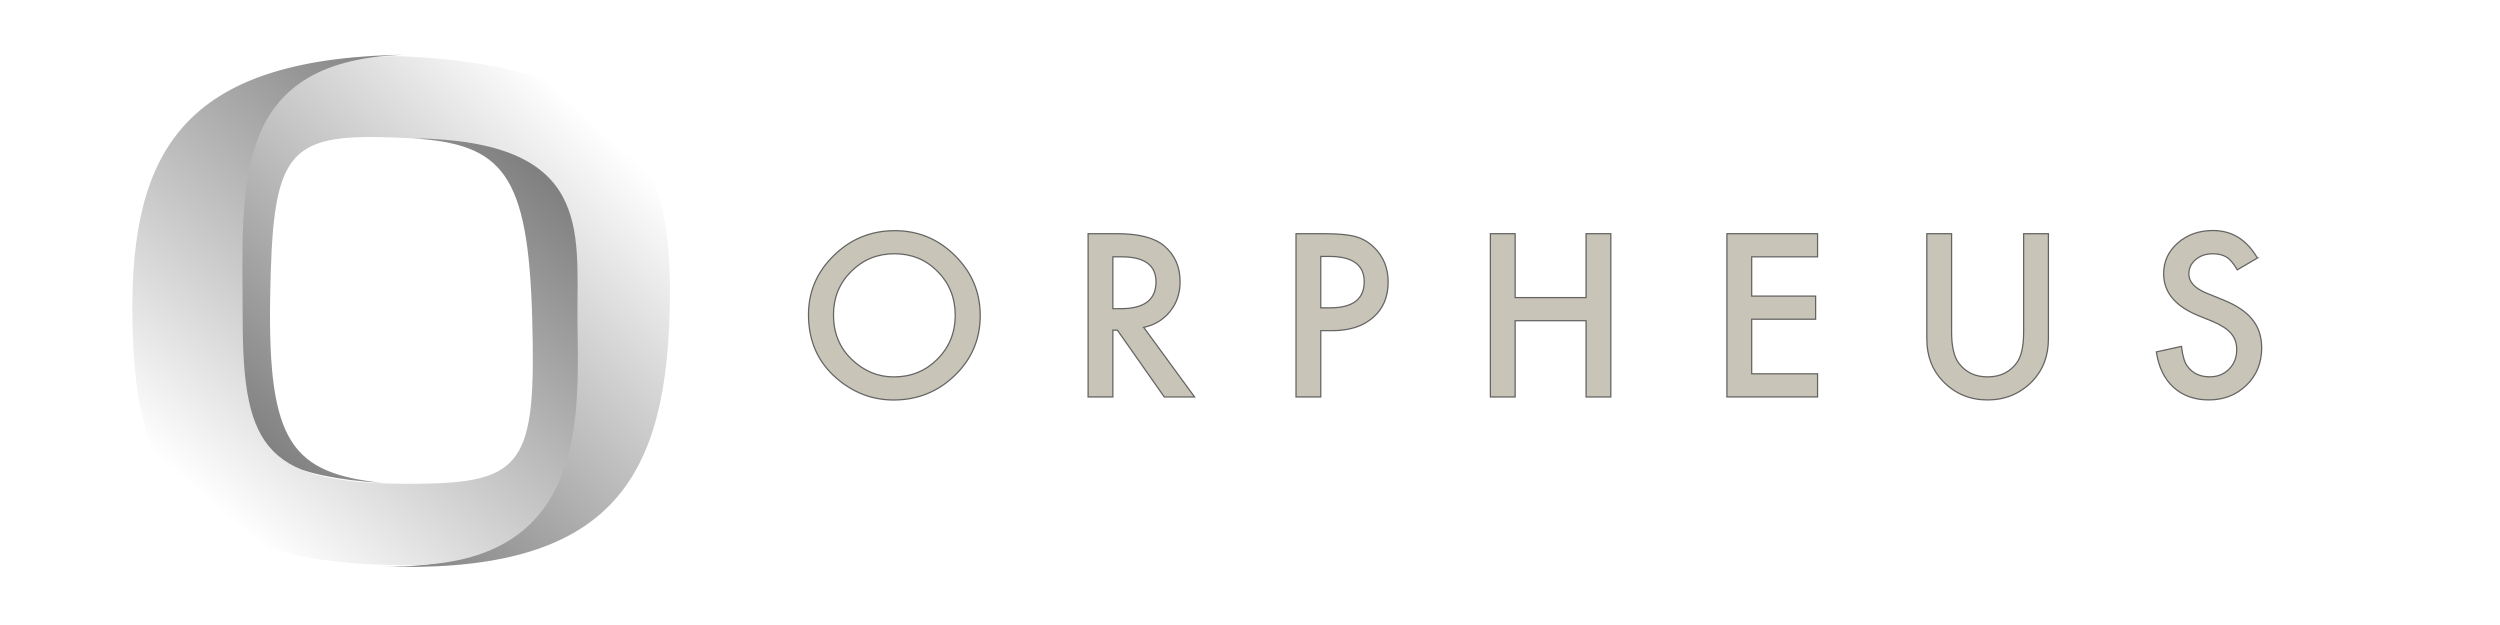
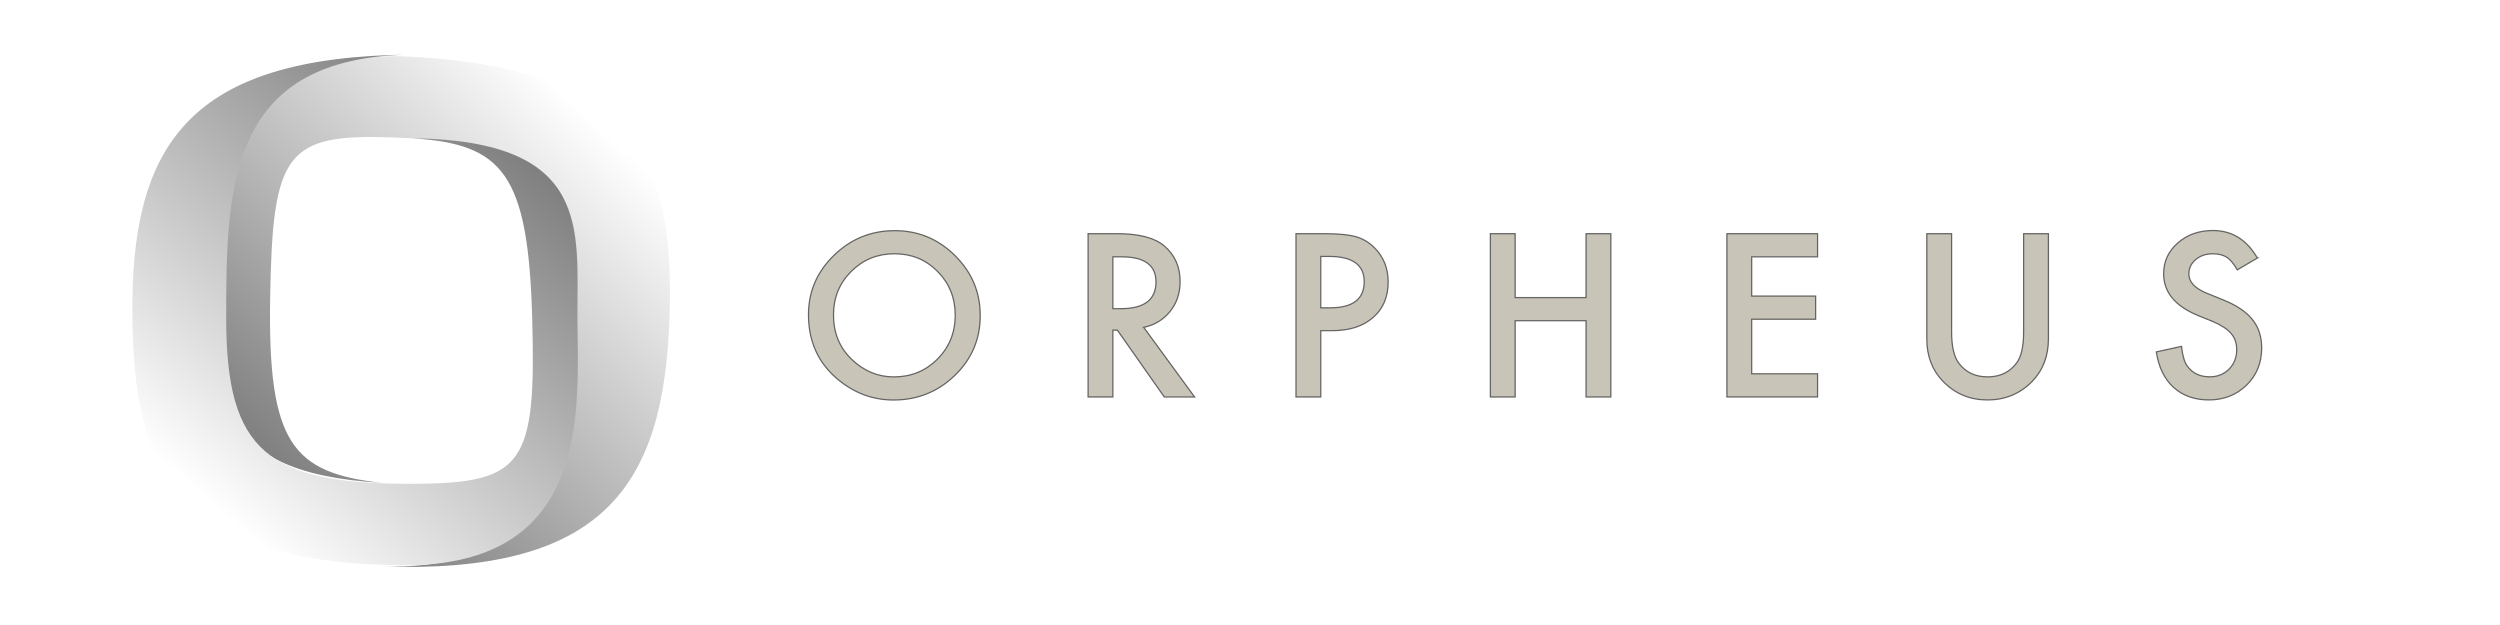
<svg xmlns="http://www.w3.org/2000/svg" xmlns:xlink="http://www.w3.org/1999/xlink" width="200mm" height="50mm" viewBox="0 0 200 50" version="1.1" id="svg5681" xml:space="preserve">
  <defs id="defs5678">
    <linearGradient id="linearGradient947">
      <stop stop-color="#fff" offset="0" id="stop945" />
      <stop offset="1" id="stop943" style="stop-color:#2c2c2c;stop-opacity:1;" />
    </linearGradient>
    <linearGradient id="linearGradient8385">
      <stop stop-color="#fff" offset="0" id="stop239" />
      <stop offset="1" id="stop237" style="stop-color:#2a2a2a;stop-opacity:1;" />
    </linearGradient>
    <linearGradient id="linearGradient3002" x1="-553.27" x2="-666.12" y1="525.91" y2="413.05" gradientTransform="matrix(-1.15967,0,0,0.9987,-614.1896,-388.8399)" gradientUnits="userSpaceOnUse" xlink:href="#linearGradient8385" />
    <linearGradient id="linearGradient3005" x1="-666.12" x2="-553.27" y1="413.04" y2="525.91" gradientTransform="matrix(-1.15967,0,0,0.9987,-614.1896,-388.8399)" gradientUnits="userSpaceOnUse" xlink:href="#linearGradient947" />
    <linearGradient xlink:href="#linearGradient8385" id="linearGradient5351" gradientUnits="userSpaceOnUse" gradientTransform="matrix(-1.15967,0,0,0.9987,-613.3557,-389.1927)" x1="-553.27" y1="525.91" x2="-715.525" y2="365.122" />
  </defs>
  <g id="layer1">
    <g id="g888" transform="matrix(1.103553,0,0,1.103553,-5.246791,-2.726192)" style="stroke-width:0.906">
      <g id="g5892" transform="matrix(0.2315775,0,0,0.2314924,12.30726,6.487808)" style="stroke-width:0.104">
        <g id="layer1-6" style="stroke-width:0.104">
          <use x="0" y="0" xlink:href="#path248-1" id="use5394" transform="rotate(-177.4714,92.90037,79.99959)" style="stroke-width:0.104" />
-           <path d="m 148.148,82.28 c 0.132,27.86 4.542,76.025 -51.695,77.367 C 20.326,159.959 9.477,127.854 8.834,82.28 8.067,27.962 26.454,0.224 96.452,-0.254 38.805,0.307 43.355,40.653 43.355,82.28 c 0,41.627 7.503,52.184 54.165,51.87 33.888,-0.228 37.731,-6.301 36.465,-51.875 -1.266,-45.574 -9.337,-54.464 -37.468,-56.332 56.283,0.731 51.499,28.477 51.631,56.337 z" color="#000000" fill="url(#linearGradient3002)" id="path248-1" style="fill:url(#linearGradient5351);fill-rule:evenodd;stroke-width:0.092" />
+           <path d="m 148.148,82.28 c 0.132,27.86 4.542,76.025 -51.695,77.367 C 20.326,159.959 9.477,127.854 8.834,82.28 8.067,27.962 26.454,0.224 96.452,-0.254 38.805,0.307 38.195,40.653 38.195,82.28 c 0,41.627 12.662,52.184 59.325,51.87 33.888,-0.228 37.731,-6.301 36.465,-51.875 -1.266,-45.574 -9.337,-54.464 -37.468,-56.332 56.283,0.731 51.499,28.477 51.631,56.337 z" color="#000000" fill="url(#linearGradient3002)" id="path248-1" style="fill:url(#linearGradient5351);fill-rule:evenodd;stroke-width:0.092" />
        </g>
        <g id="layer2" style="display:none;stroke-width:0.104">
          <path d="m 93.087,41.401 c 27.156,-8.062 60.423,11.216 60.423,49.829 0,63.048 -54.244,68.77 -60.819,68.77 C 45.215,160 0,126.204 0,79.964 0,28.568 51.828,0.099 92.691,0.099 81.373,-1.251 31.69,10.649 31.69,69.136 c 0,38.141 37.098,58.905 61.226,50.033 0.554,-0.177 27.3,-9.264 27.3,-38.951 0,-29.56 -27.129,-38.818 -27.129,-38.818 z" color="#000000" fill="url(#linearGradient3002)" id="path248" style="display:none;fill:url(#linearGradient3002);fill-rule:evenodd;stroke-width:0.092" />
          <path d="m 93.038,119.1 c -41.098,48.255 -81.318,-13.469 -81.258,-50.587 0.07,-43.886 51.713,-68.414 81.292,-68.414 47.476,0 92.691,33.796 92.691,80.036 0,51.396 -51.828,79.865 -92.691,79.865 9.247,-1.147 40.062,-6.834 40.477,-67.967 0.278,-41.347 -15.66,-57.866 -40.409,-50.599 -0.554,0.177 -27.3,9.264 -27.3,38.951 0,29.56 27.199,38.715 27.199,38.715 z" color="#000000" fill="url(#linearGradient3005)" id="path246" style="display:none;fill:url(#linearGradient3005);fill-rule:evenodd;stroke-width:0.092" />
        </g>
        <g id="layer3" style="stroke-width:0.104" />
      </g>
    </g>
    <g aria-label="ORPHEUS" transform="matrix(2.342209,0,0,2.327773,8.42843,1.981435)" id="text5948" style="font-weight:500;font-size:7.444px;font-family:'DM Mono';-inkscape-font-specification:'DM Mono, Medium';text-align:center;letter-spacing:2.619px;text-anchor:middle;fill:#c8c4b7;stroke:#000000;stroke-width:0.043;stroke-opacity:0.84;stop-color:#000000">
      <path d="m 24.016,9.961 q 0,-1.185 0.869,-2.035 0.865,-0.85 2.079,-0.85 1.199,0 2.057,0.858 0.861,0.858 0.861,2.061 0,1.21 -0.865,2.054 -0.869,0.847 -2.097,0.847 -1.087,0 -1.952,-0.752 -0.952,-0.832 -0.952,-2.181 z m 0.854,0.011 q 0,0.93 0.625,1.53 0.622,0.6 1.436,0.6 0.883,0 1.49,-0.611 0.607,-0.618 0.607,-1.505 0,-0.898 -0.6,-1.505 -0.596,-0.611 -1.476,-0.611 -0.876,0 -1.479,0.611 -0.603,0.603 -0.603,1.49 z" style="font-weight:normal;font-family:Futura;-inkscape-font-specification:'Futura, Normal';text-align:start;text-anchor:start;stroke:#4d4d4d" id="path564" />
      <path d="m 35.467,10.401 1.737,2.392 H 36.169 L 34.566,10.495 H 34.413 v 2.297 H 33.566 V 7.18 h 0.992 q 1.112,0 1.606,0.418 0.545,0.465 0.545,1.228 0,0.596 -0.342,1.025 -0.342,0.429 -0.901,0.549 z M 34.413,9.757 h 0.269 q 1.203,0 1.203,-0.92 0,-0.861 -1.17,-0.861 H 34.413 Z" style="font-weight:normal;font-family:Futura;-inkscape-font-specification:'Futura, Normal';text-align:start;text-anchor:start;stroke:#4d4d4d" id="path566" />
      <path d="m 41.514,10.513 v 2.279 H 40.667 V 7.18 h 0.96 q 0.705,0 1.065,0.098 0.363,0.098 0.64,0.371 0.483,0.472 0.483,1.192 0,0.771 -0.516,1.221 -0.516,0.451 -1.392,0.451 z m 0,-0.785 h 0.316 q 1.167,0 1.167,-0.898 0,-0.869 -1.203,-0.869 h -0.28 z" style="font-weight:normal;font-family:Futura;-inkscape-font-specification:'Futura, Normal';text-align:start;text-anchor:start;stroke:#4d4d4d" id="path568" />
      <path d="m 48.153,9.376 h 2.421 V 7.18 h 0.847 v 5.612 h -0.847 v -2.621 h -2.421 v 2.621 H 47.306 V 7.18 h 0.847 z" style="font-weight:normal;font-family:Futura;-inkscape-font-specification:'Futura, Normal';text-align:start;text-anchor:start;stroke:#4d4d4d" id="path570" />
      <path d="m 58.482,7.976 h -2.25 v 1.348 h 2.184 v 0.796 h -2.184 v 1.875 h 2.25 v 0.796 H 55.385 V 7.18 h 3.097 z" style="font-weight:normal;font-family:Futura;-inkscape-font-specification:'Futura, Normal';text-align:start;text-anchor:start;stroke:#4d4d4d" id="path572" />
      <path d="m 63.06,7.18 v 3.38 q 0,0.723 0.236,1.058 0.353,0.483 0.992,0.483 0.643,0 0.996,-0.483 0.236,-0.323 0.236,-1.058 V 7.18 h 0.847 v 3.613 q 0,0.887 -0.552,1.461 -0.622,0.64 -1.527,0.64 -0.905,0 -1.523,-0.64 -0.552,-0.574 -0.552,-1.461 V 7.18 Z" style="font-weight:normal;font-family:Futura;-inkscape-font-specification:'Futura, Normal';text-align:start;text-anchor:start;stroke:#4d4d4d" id="path574" />
      <path d="m 73.505,8.016 -0.687,0.407 q -0.193,-0.334 -0.367,-0.436 -0.182,-0.116 -0.469,-0.116 -0.353,0 -0.585,0.2 -0.233,0.196 -0.233,0.494 0,0.411 0.611,0.661 l 0.56,0.229 q 0.683,0.276 1,0.676 0.316,0.396 0.316,0.974 0,0.774 -0.516,1.279 -0.52,0.509 -1.29,0.509 -0.731,0 -1.207,-0.433 -0.469,-0.433 -0.585,-1.218 l 0.858,-0.189 q 0.058,0.494 0.204,0.683 0.262,0.363 0.763,0.363 0.396,0 0.658,-0.265 0.262,-0.265 0.262,-0.672 0,-0.164 -0.047,-0.298 -0.044,-0.138 -0.142,-0.251 -0.095,-0.116 -0.247,-0.214 -0.153,-0.102 -0.363,-0.193 L 71.455,9.983 Q 70.302,9.496 70.302,8.558 q 0,-0.632 0.483,-1.058 0.483,-0.429 1.203,-0.429 0.97,0 1.516,0.945 z" style="font-weight:normal;font-family:Futura;-inkscape-font-specification:'Futura, Normal';text-align:start;text-anchor:start;display:inline;stroke:#4d4d4d" id="path576" />
    </g>
    <text xml:space="preserve" style="font-style:normal;font-variant:normal;font-weight:500;font-stretch:normal;font-size:17.381px;font-family:'DM Mono';-inkscape-font-specification:'DM Mono, Medium';font-variant-ligatures:normal;font-variant-caps:normal;font-variant-numeric:normal;font-variant-east-asian:normal;text-align:center;letter-spacing:6.116px;text-anchor:middle;display:none;fill:none;stroke:none;stroke-width:0.1;stroke-dasharray:none;stroke-opacity:0.84;stop-color:#000000" x="63.562" y="31.857" id="text5948-7" transform="scale(1.003096,0.9969134)">
      <tspan id="tspan5946-3" style="font-style:normal;font-variant:normal;font-weight:normal;font-stretch:normal;font-size:17.381px;font-family:Futura;-inkscape-font-specification:'Futura, Normal';font-variant-ligatures:normal;font-variant-caps:normal;font-variant-numeric:normal;font-variant-east-asian:normal;text-align:start;text-anchor:start;fill:none;stroke:none;stroke-width:0.1;stroke-dasharray:none" x="8.402" y="1.988" rotate="0 0 0 0 0 0 0 0">ORPHEUS</tspan>
    </text>
  </g>
</svg>
